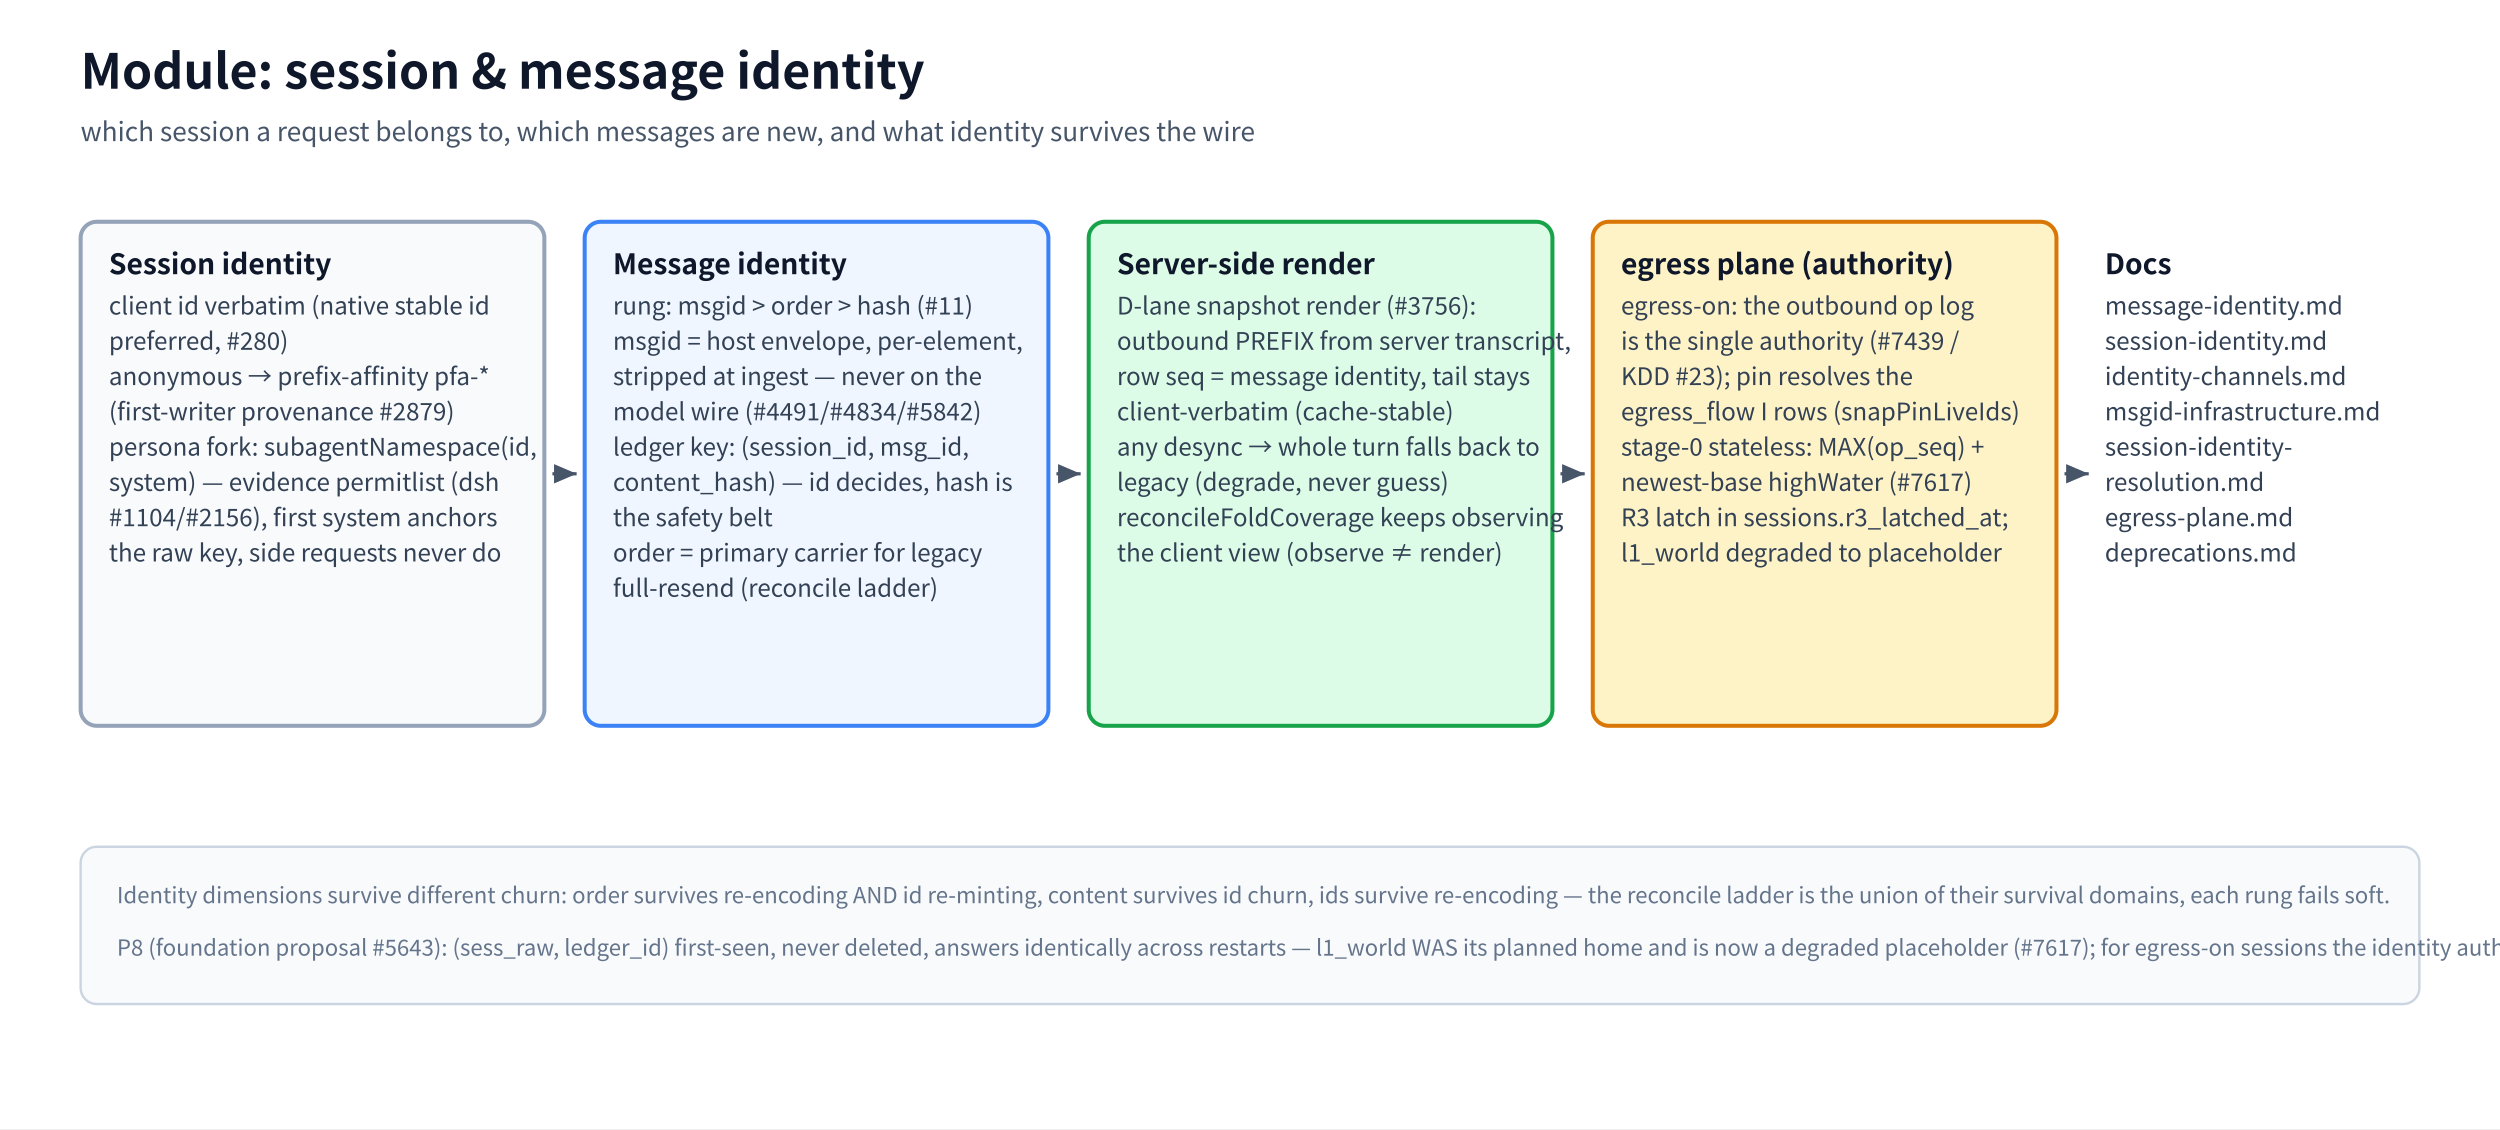
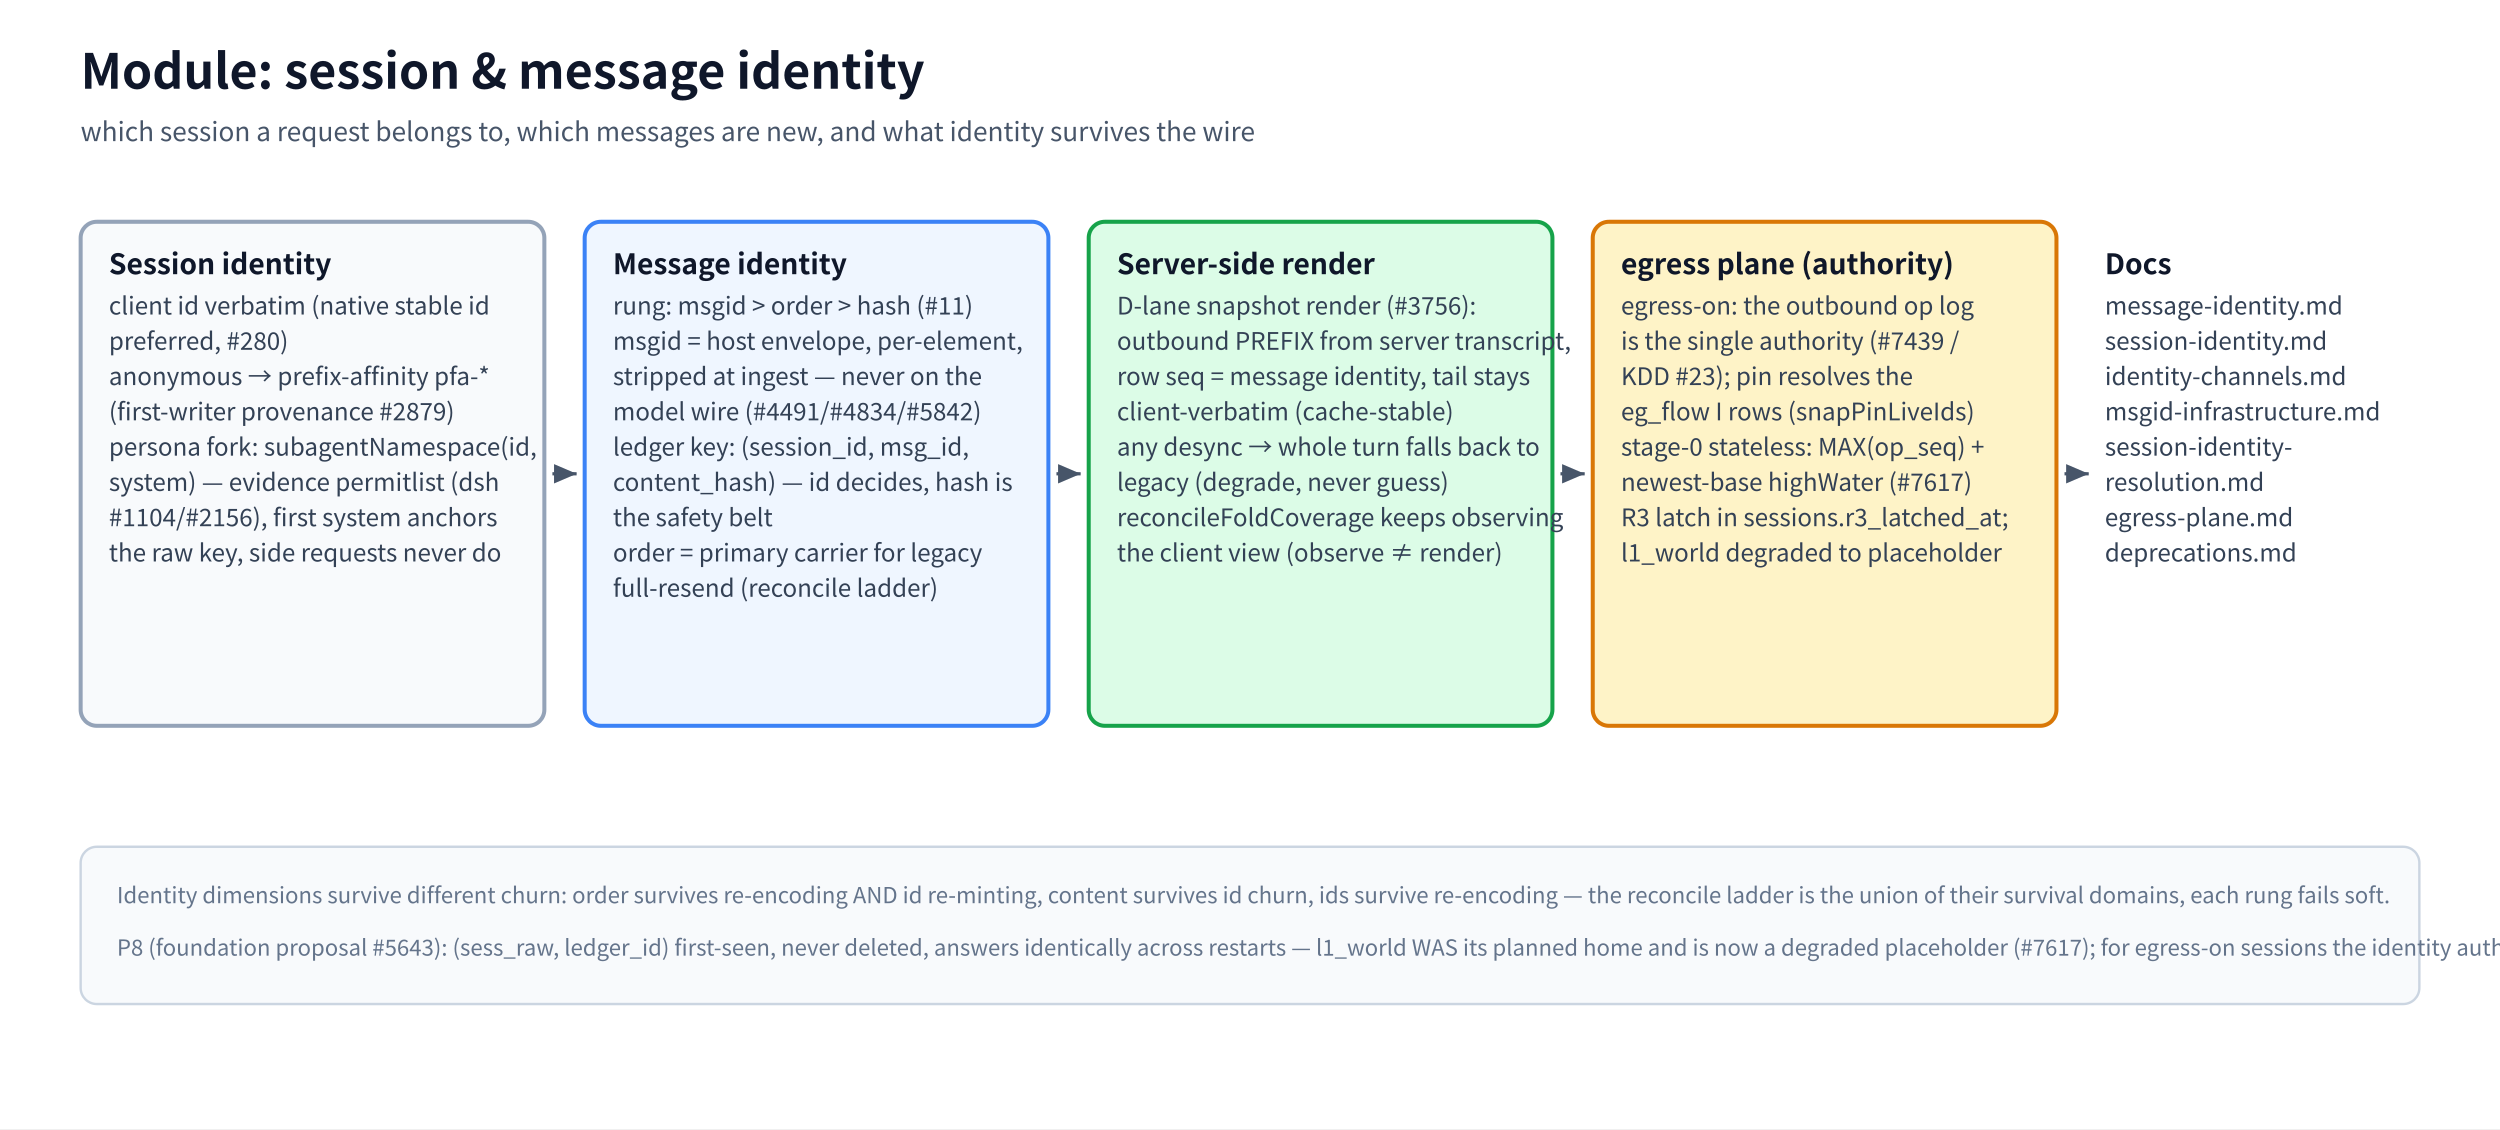
<svg xmlns="http://www.w3.org/2000/svg" width="1240" height="560" viewBox="0 0 1240 560">
  <style>text{font-family:'Noto Sans CJK SC','Droid Sans Fallback',sans-serif;}.tt{font-size:24px;font-weight:700;fill:#0f172a;}.sub{font-size:13px;fill:#475569;}.h{font-size:14px;font-weight:700;fill:#0f172a;}.b{font-size:12px;fill:#334155;}.s{font-size:11px;fill:#64748b;}.leg{font-size:11.5px;fill:#475569;}.warn{font-size:12px;fill:#b91c1c;}.num{font-size:11px;font-weight:700;fill:#fff;}</style>
  <defs>
    <marker id="ar" markerWidth="8" markerHeight="8" refX="7" refY="3" orient="auto">
      <path d="M0,0 L7,3 L0,6 z" fill="#475569" />
    </marker>
    <marker id="argr" markerWidth="8" markerHeight="8" refX="7" refY="3" orient="auto">
      <path d="M0,0 L7,3 L0,6 z" fill="#059669" />
    </marker>
  </defs>
  <rect width="1240" height="560" fill="#ffffff" />
  <rect x="40" y="110" width="230" height="250" rx="8" fill="#f8fafc" stroke="#94a3b8" stroke-width="2" />
  <rect x="290" y="110" width="230" height="250" rx="8" fill="#eff6ff" stroke="#3b82f6" stroke-width="2" />
  <rect x="540" y="110" width="230" height="250" rx="8" fill="#dcfce7" stroke="#16a34a" stroke-width="2" />
  <rect x="790" y="110" width="230" height="250" rx="8" fill="#fef3c7" stroke="#d97706" stroke-width="2" />
  <rect x="40" y="420" width="1160" height="78" rx="8" fill="#f8fafc" stroke="#cbd5e1" stroke-width="1.2" />
  <line x1="274" y1="235" x2="286" y2="235" stroke="#475569" stroke-width="1.6" marker-end="url(#ar)" />
  <line x1="524" y1="235" x2="536" y2="235" stroke="#475569" stroke-width="1.6" marker-end="url(#ar)" />
  <line x1="774" y1="235" x2="786" y2="235" stroke="#475569" stroke-width="1.6" marker-end="url(#ar)" />
  <line x1="1024" y1="235" x2="1036" y2="235" stroke="#475569" stroke-width="1.6" marker-end="url(#ar)" />
  <text x="40" y="44" class="tt">Module: session &amp; message identity</text>
  <text x="40" y="70" class="sub">which session a request belongs to, which messages are new, and what identity survives the wire</text>
  <text x="54" y="136" class="h">Session identity</text>
  <text x="54" y="156" class="b">client id verbatim (native stable id</text>
  <text x="54" y="173.5" class="b">preferred, #280)</text>
  <text x="54" y="191" class="b">anonymous → prefix-affinity pfa-*</text>
  <text x="54" y="208.5" class="b">(first-writer provenance #2879)</text>
  <text x="54" y="226" class="b">persona fork: subagentNamespace(id,</text>
  <text x="54" y="243.5" class="b">system) — evidence permitlist (dsh</text>
  <text x="54" y="261" class="b">#1104/#2156), first system anchors</text>
  <text x="54" y="278.5" class="b">the raw key, side requests never do</text>
  <text x="304" y="136" class="h">Message identity</text>
  <text x="304" y="156" class="b">rung: msgid &gt; order &gt; hash (#11)</text>
  <text x="304" y="173.5" class="b">msgid = host envelope, per-element,</text>
  <text x="304" y="191" class="b">stripped at ingest — never on the</text>
  <text x="304" y="208.5" class="b">model wire (#4491/#4834/#5842)</text>
  <text x="304" y="226" class="b">ledger key: (session_id, msg_id,</text>
  <text x="304" y="243.5" class="b">content_hash) — id decides, hash is</text>
  <text x="304" y="261" class="b">the safety belt</text>
  <text x="304" y="278.5" class="b">order = primary carrier for legacy</text>
  <text x="304" y="296" class="b">full-resend (reconcile ladder)</text>
  <text x="554" y="136" class="h">Server-side render</text>
  <text x="554" y="156" class="b">D-lane snapshot render (#3756):</text>
  <text x="554" y="173.5" class="b">outbound PREFIX from server transcript,</text>
  <text x="554" y="191" class="b">row seq = message identity, tail stays</text>
  <text x="554" y="208.5" class="b">client-verbatim (cache-stable)</text>
  <text x="554" y="226" class="b">any desync → whole turn falls back to</text>
  <text x="554" y="243.5" class="b">legacy (degrade, never guess)</text>
  <text x="554" y="261" class="b">reconcileFoldCoverage keeps observing</text>
  <text x="554" y="278.5" class="b">the client view (observe ≠ render)</text>
  <text x="804" y="136" class="h">egress plane (authority)</text>
  <text x="804" y="156" class="b">egress-on: the outbound op log</text>
  <text x="804" y="173.5" class="b">is the single authority (#7439 /</text>
  <text x="804" y="191" class="b">KDD #23); pin resolves the</text>
-   <text x="804" y="208.5" class="b">egress_flow I rows (snapPinLiveIds)</text>
+   <text x="804" y="208.5" class="b">eg_flow I rows (snapPinLiveIds)</text>
  <text x="804" y="226" class="b">stage-0 stateless: MAX(op_seq) +</text>
  <text x="804" y="243.5" class="b">newest-base highWater (#7617)</text>
  <text x="804" y="261" class="b">R3 latch in sessions.r3_latched_at;</text>
  <text x="804" y="278.5" class="b">l1_world degraded to placeholder</text>
  <text x="1044" y="136" class="h">Docs</text>
  <text x="1044" y="156" class="b">message-identity.md</text>
  <text x="1044" y="173.5" class="b">session-identity.md</text>
  <text x="1044" y="191" class="b">identity-channels.md</text>
  <text x="1044" y="208.5" class="b">msgid-infrastructure.md</text>
  <text x="1044" y="226" class="b">session-identity-</text>
  <text x="1044" y="243.5" class="b">resolution.md</text>
  <text x="1044" y="261" class="b">egress-plane.md</text>
  <text x="1044" y="278.5" class="b">deprecations.md</text>
  <text x="58" y="448" class="s">Identity dimensions survive different churn: order survives re-encoding AND id re-minting, content survives id churn, ids survive re-encoding — the reconcile ladder is the union of their survival domains, each rung fails soft.</text>
  <text x="58" y="474" class="s">P8 (foundation proposal #5643): (sess_raw, ledger_id) first-seen, never deleted, answers identically across restarts — l1_world WAS its planned home and is now a degraded placeholder (#7617); for egress-on sessions the identity authority is the op log — see egress-plane.md.</text>
</svg>
